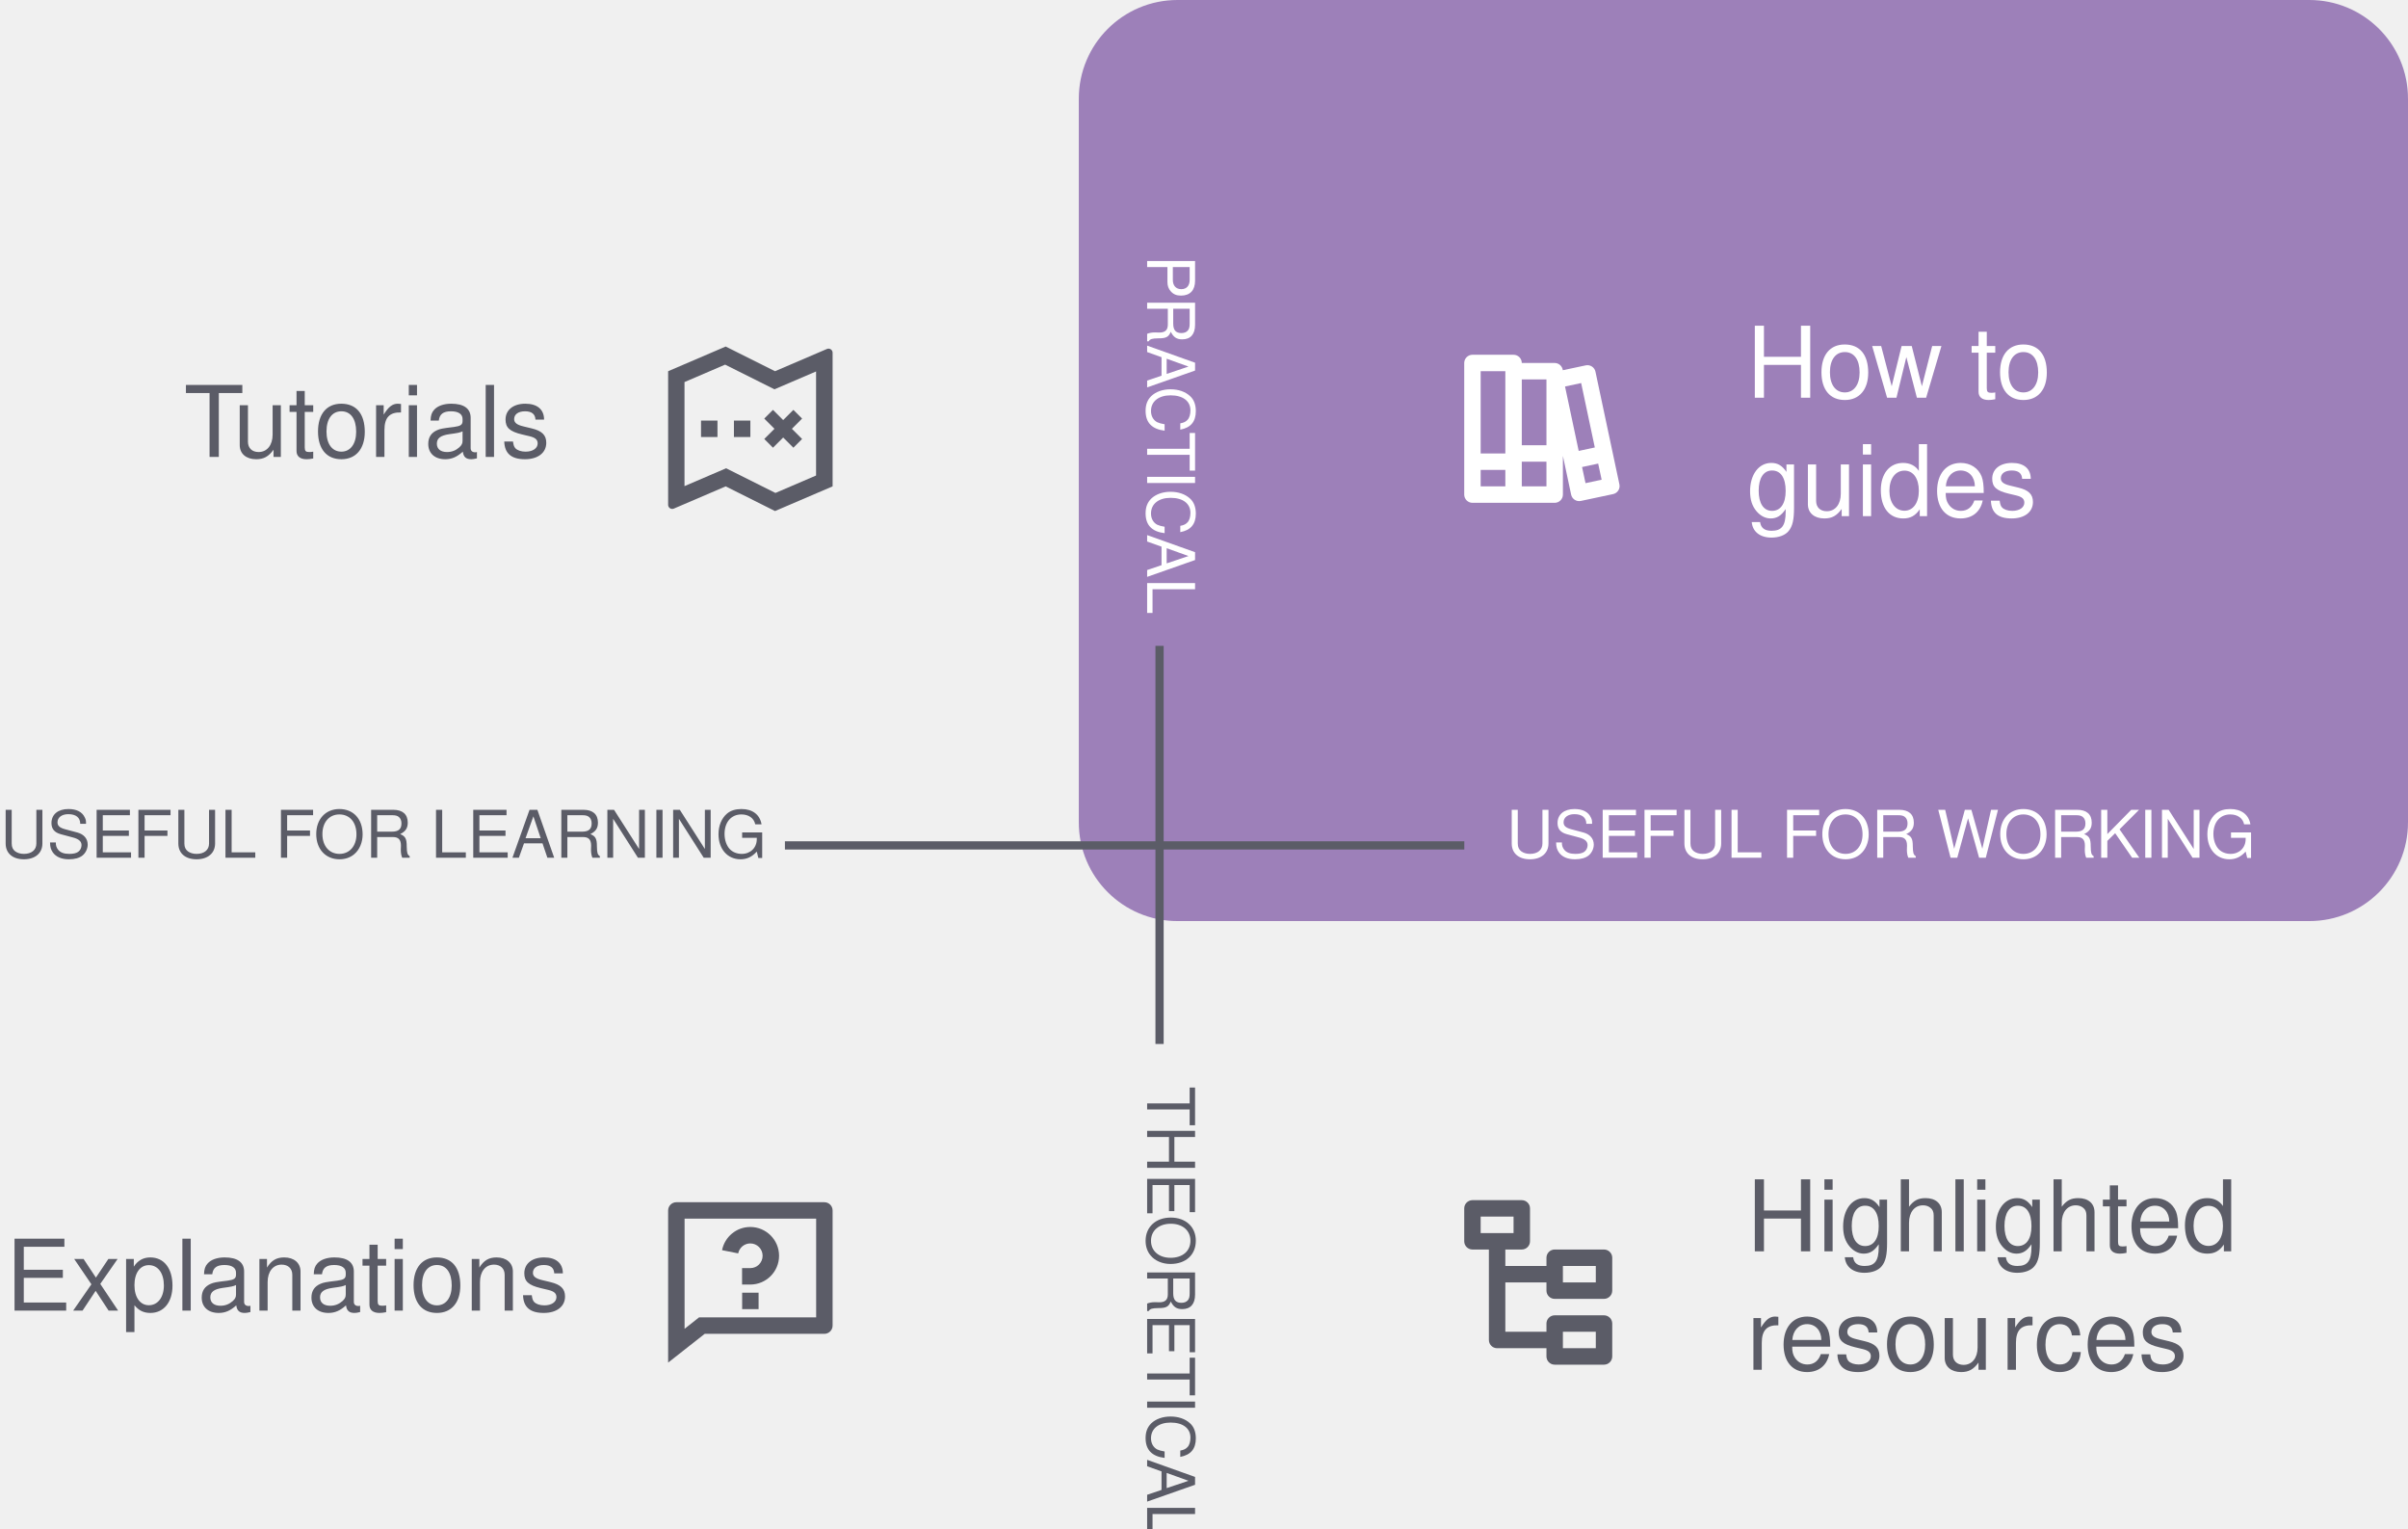
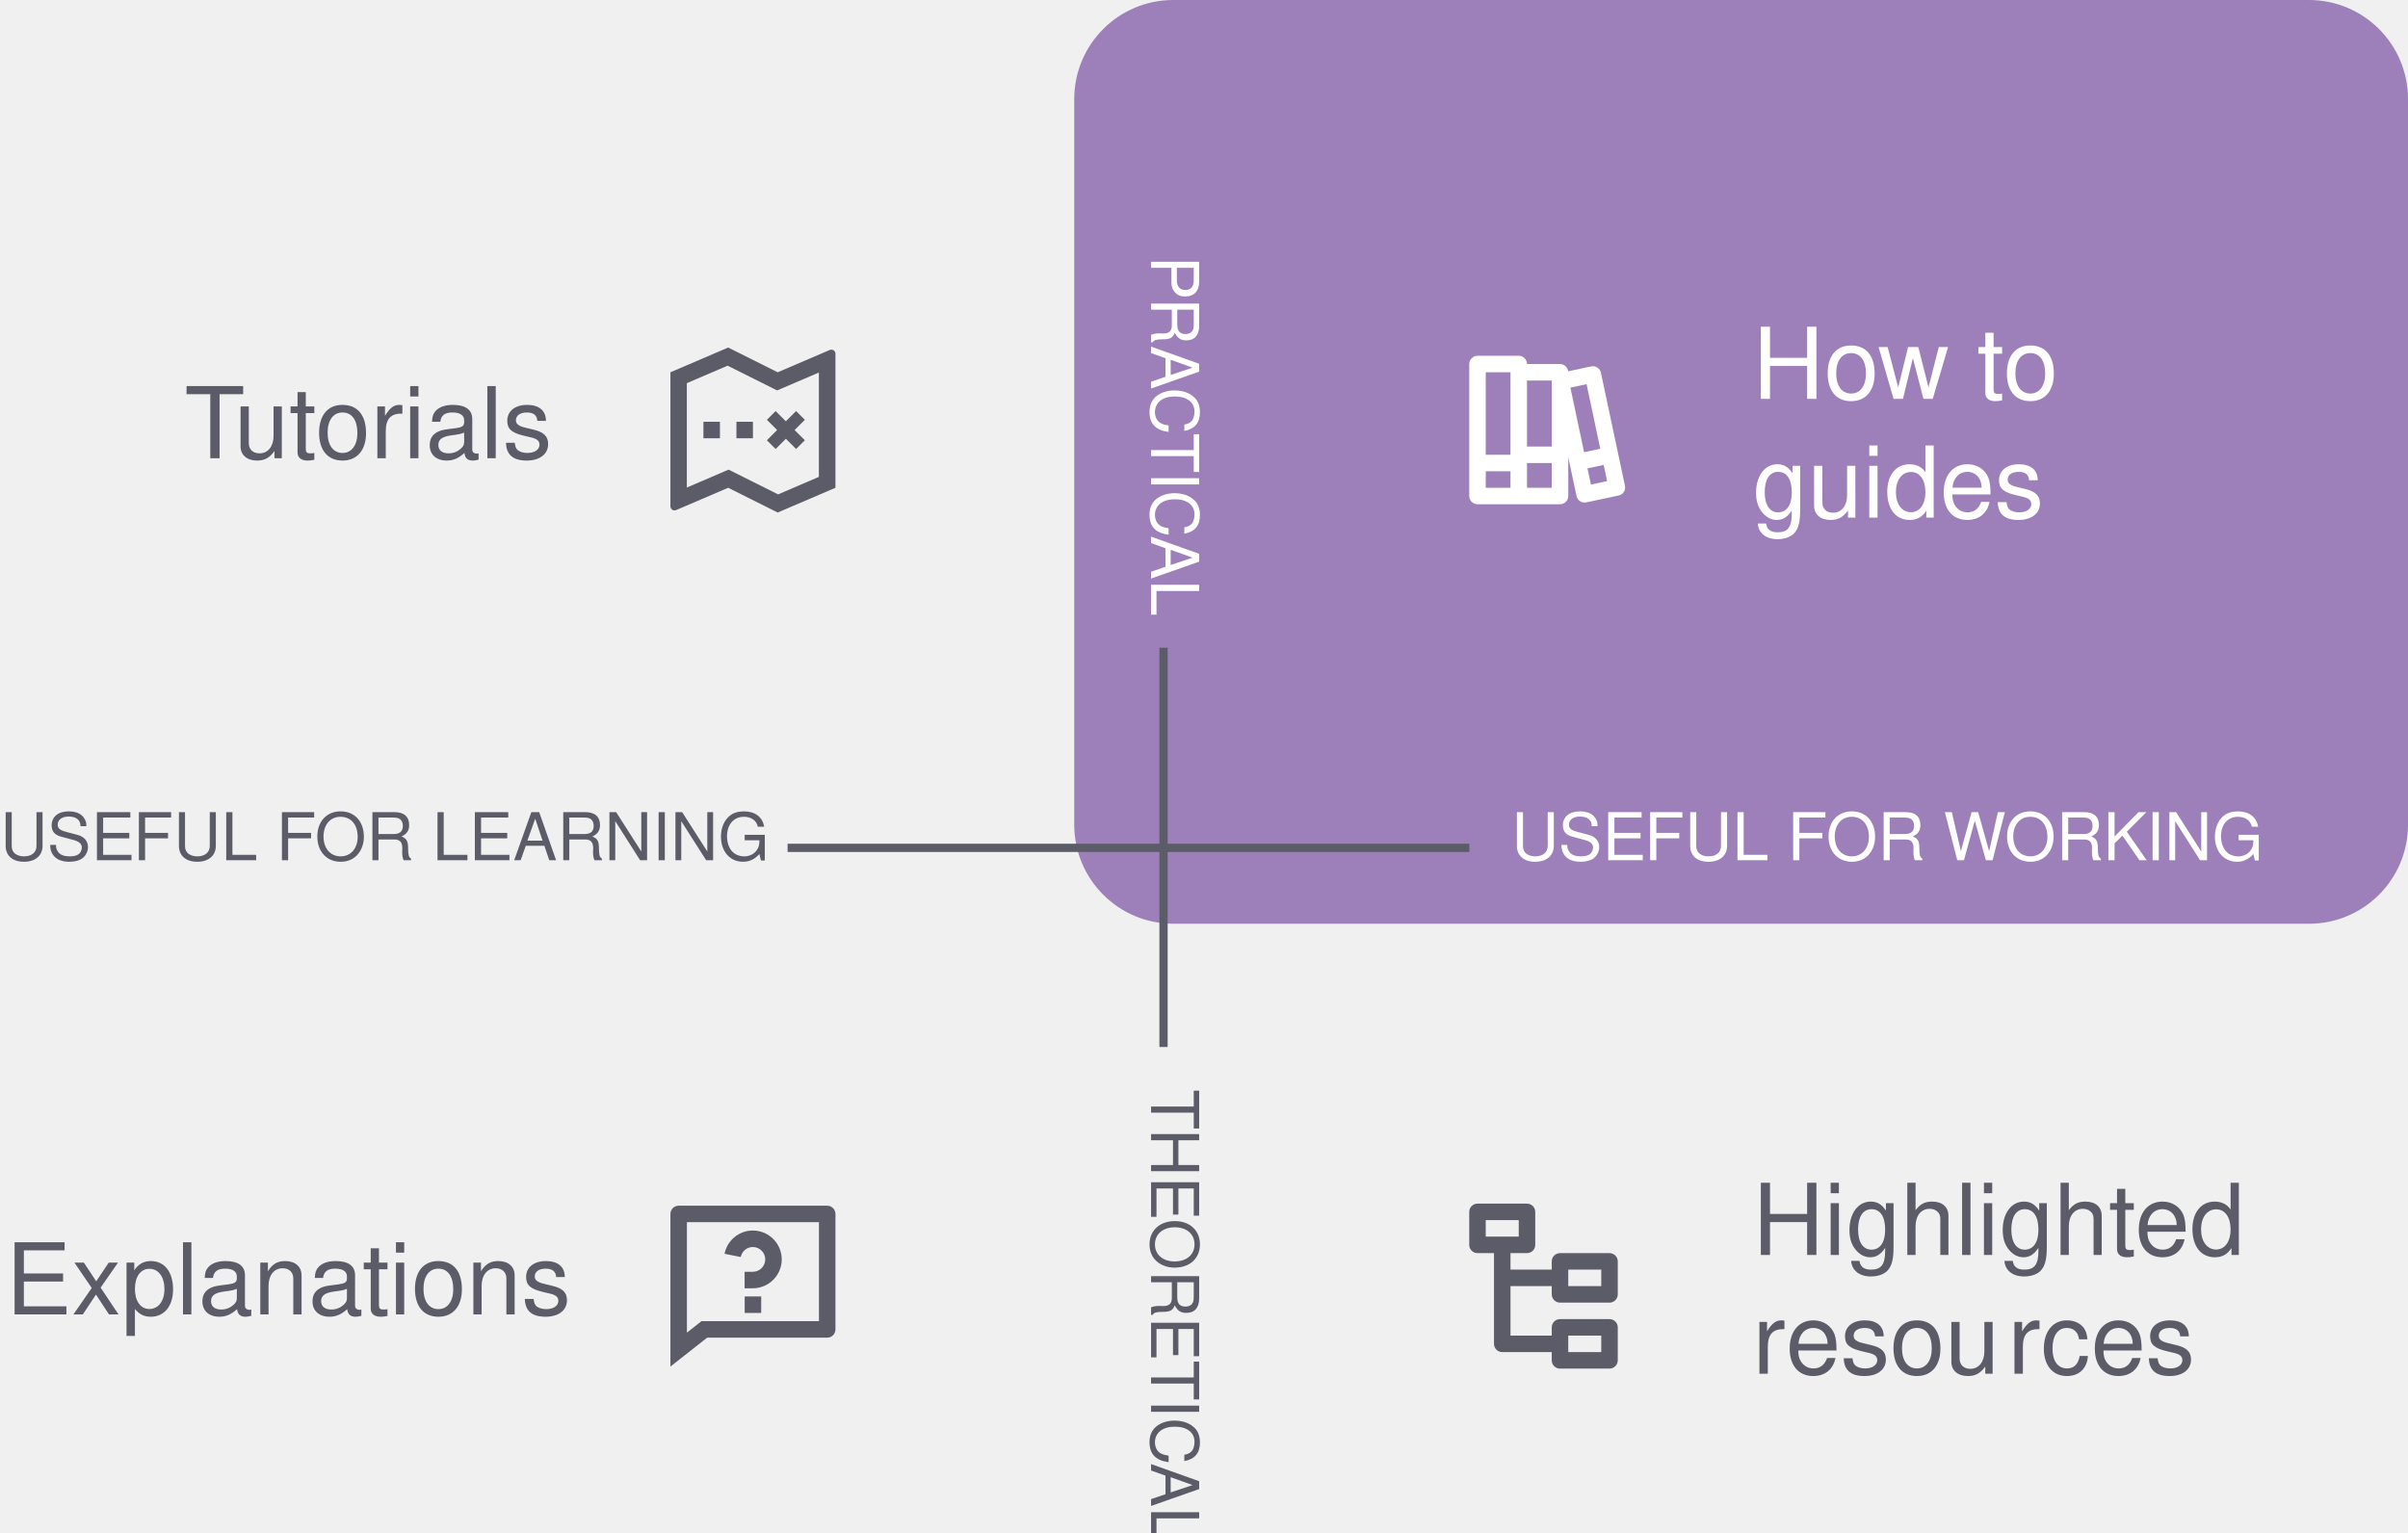
- <svg xmlns="http://www.w3.org/2000/svg" id="Layer_1" data-name="Layer 1" viewBox="0 0 292.83 185.83">
+ <svg xmlns="http://www.w3.org/2000/svg" id="Layer_1" data-name="Layer 1" viewBox="0 0 291.83 185.83">
  <defs>
    <style>
      .cls-1, .cls-2 {
        font-family: 'Helvetica Neue', Helvetica, Arial, sans-serif;
        font-size: 8px;
      }

      .cls-1, .cls-3, .cls-4 {
        fill: #5b5c67;
      }

      .cls-2, .cls-5, .cls-6 {
        fill: #fff;
      }

      .cls-7 {
        fill: none;
        stroke: #5b5c67;
        stroke-miterlimit: 10;
      }

      .cls-6, .cls-4 {
        font-family: 'Helvetica Neue', Helvetica, Arial, sans-serif;
        font-size: 12px;
        font-weight: 500;
      }

      .cls-8 {
        letter-spacing: 0em;
      }

      .cls-9 {
        letter-spacing: -.09em;
      }

      .cls-10 {
        letter-spacing: -.02em;
      }

      .cls-11 {
        letter-spacing: -.02em;
      }

      .cls-12 {
        fill: #663695;
        opacity: .6;
      }
    </style>
  </defs>
-   <rect class="cls-12" x="131.19" width="161.64" height="111.98" rx="12" ry="12" />
+   <rect class="cls-12" x="130.19" y="0" width="161.64" height="111.98" rx="12" ry="12" transform="translate(422.02 111.98) rotate(180)" />
  <line class="cls-7" x1="141.01" y1="78.52" x2="141.01" y2="126.92" />
  <line class="cls-7" x1="95.45" y1="102.78" x2="178.07" y2="102.78" />
  <text class="cls-2" transform="translate(139.5 31) rotate(90)">
    <tspan x="0" y="0">PRACTICAL</tspan>
  </text>
  <text class="cls-1" transform="translate(139.5 132.05) rotate(90)">
    <tspan x="0" y="0">THEORETICAL</tspan>
  </text>
  <text class="cls-4" transform="translate(22.36 55.55)">
    <tspan class="cls-9" x="0" y="0">T</tspan>
    <tspan class="cls-8" x="6.01" y="0">utorials</tspan>
  </text>
  <text class="cls-4" transform="translate(.69 159.34)">
    <tspan x="0" y="0">Explanations</tspan>
  </text>
  <text class="cls-4" transform="translate(212.4 152.13)">
    <tspan x="0" y="0">Highlighted</tspan>
    <tspan class="cls-10" x="0" y="14.4">r</tspan>
    <tspan class="cls-8" x="4.01" y="14.4">esou</tspan>
    <tspan class="cls-11" x="30.91" y="14.4">r</tspan>
    <tspan x="34.92" y="14.4">ces</tspan>
  </text>
  <text class="cls-6" transform="translate(212.4 48.35)">
    <tspan x="0" y="0">How to</tspan>
    <tspan x="0" y="14.4">guides</tspan>
  </text>
  <text class="cls-1" transform="translate(0 104.28)">
    <tspan x="0" y="0">USEFUL FOR LEARNING</tspan>
  </text>
  <text class="cls-2" transform="translate(183.15 104.28)">
    <tspan x="0" y="0">USEFUL FOR WORKING</tspan>
  </text>
  <path class="cls-3" d="M185.06,145.91c.55,0,1,.45,1,1v4c0,.55-.45,1-1,1h-2v2h5v-1c0-.55.45-1,1-1h6c.55,0,1,.45,1,1v4c0,.55-.45,1-1,1h-6c-.55,0-1-.45-1-1v-1h-5v6h5v-1c0-.55.45-1,1-1h6c.55,0,1,.45,1,1v4c0,.55-.45,1-1,1h-6c-.55,0-1-.45-1-1v-1h-6c-.55,0-1-.45-1-1v-11h-2c-.55,0-1-.45-1-1v-4c0-.55.45-1,1-1h6ZM194.06,161.91h-4v2h4v-2ZM194.06,153.91h-4v2h4v-2ZM184.06,147.91h-4v2h4v-2Z" />
  <path class="cls-3" d="M94.18,47.33l-6-3-4.94,2.12v12.65l5.06-2.17,6,3,4.94-2.12v-12.65l-5.06,2.17ZM81.25,45.13l7-3,6,3,6.3-2.7c.25-.11.55,0,.66.26.03.06.04.13.04.2v16.24l-7,3-6-3-6.3,2.7c-.25.11-.55,0-.66-.26-.03-.06-.04-.13-.04-.2v-16.24ZM85.25,51.13h2v2h-2v-2ZM89.25,51.13h2v2h-2v-2ZM95.24,51.07l1.24-1.24,1.06,1.06-1.24,1.24,1.24,1.24-1.06,1.06-1.24-1.24-1.24,1.24-1.06-1.06,1.24-1.24-1.24-1.24,1.06-1.06,1.24,1.24Z" />
  <path class="cls-5" d="M179.06,43.13c-.55,0-1,.45-1,1v16c0,.55.45,1,1,1h10c.55,0,1-.45,1-1v-4.7l1,4.7c.11.54.65.89,1.19.77l3.91-.83c.54-.11.89-.65.77-1.19l-2.91-13.69c-.11-.54-.65-.89-1.19-.77l-2.78.59c-.06-.49-.48-.88-.99-.88h-4c0-.55-.45-1-1-1h-5ZM185.06,46.13h3v8h-3v-8ZM185.06,59.13v-3h3v3h-3ZM183.06,45.13v10h-3v-10h3ZM183.06,57.13v2h-3v-2h3ZM192.39,56.78l1.96-.42.42,1.96-1.96.42-.42-1.96ZM191.98,54.82l-1.66-7.83,1.96-.42,1.66,7.83-1.96.42Z" />
  <path class="cls-3" d="M85.01,160.16h14.24v-12h-16v13.39l1.76-1.39ZM85.7,162.16l-4.45,3.5v-18.5c0-.55.45-1,1-1h18c.55,0,1,.45,1,1v14c0,.55-.45,1-1,1h-14.55ZM90.25,157.16h2v2h-2v-2ZM87.81,151.98c.32-1.6,1.73-2.81,3.43-2.81,1.93,0,3.5,1.57,3.5,3.5s-1.57,3.5-3.5,3.5h-1v-2h1c.83,0,1.5-.67,1.5-1.5s-.67-1.5-1.5-1.5c-.73,0-1.33.52-1.47,1.21l-1.96-.39Z" />
</svg>
